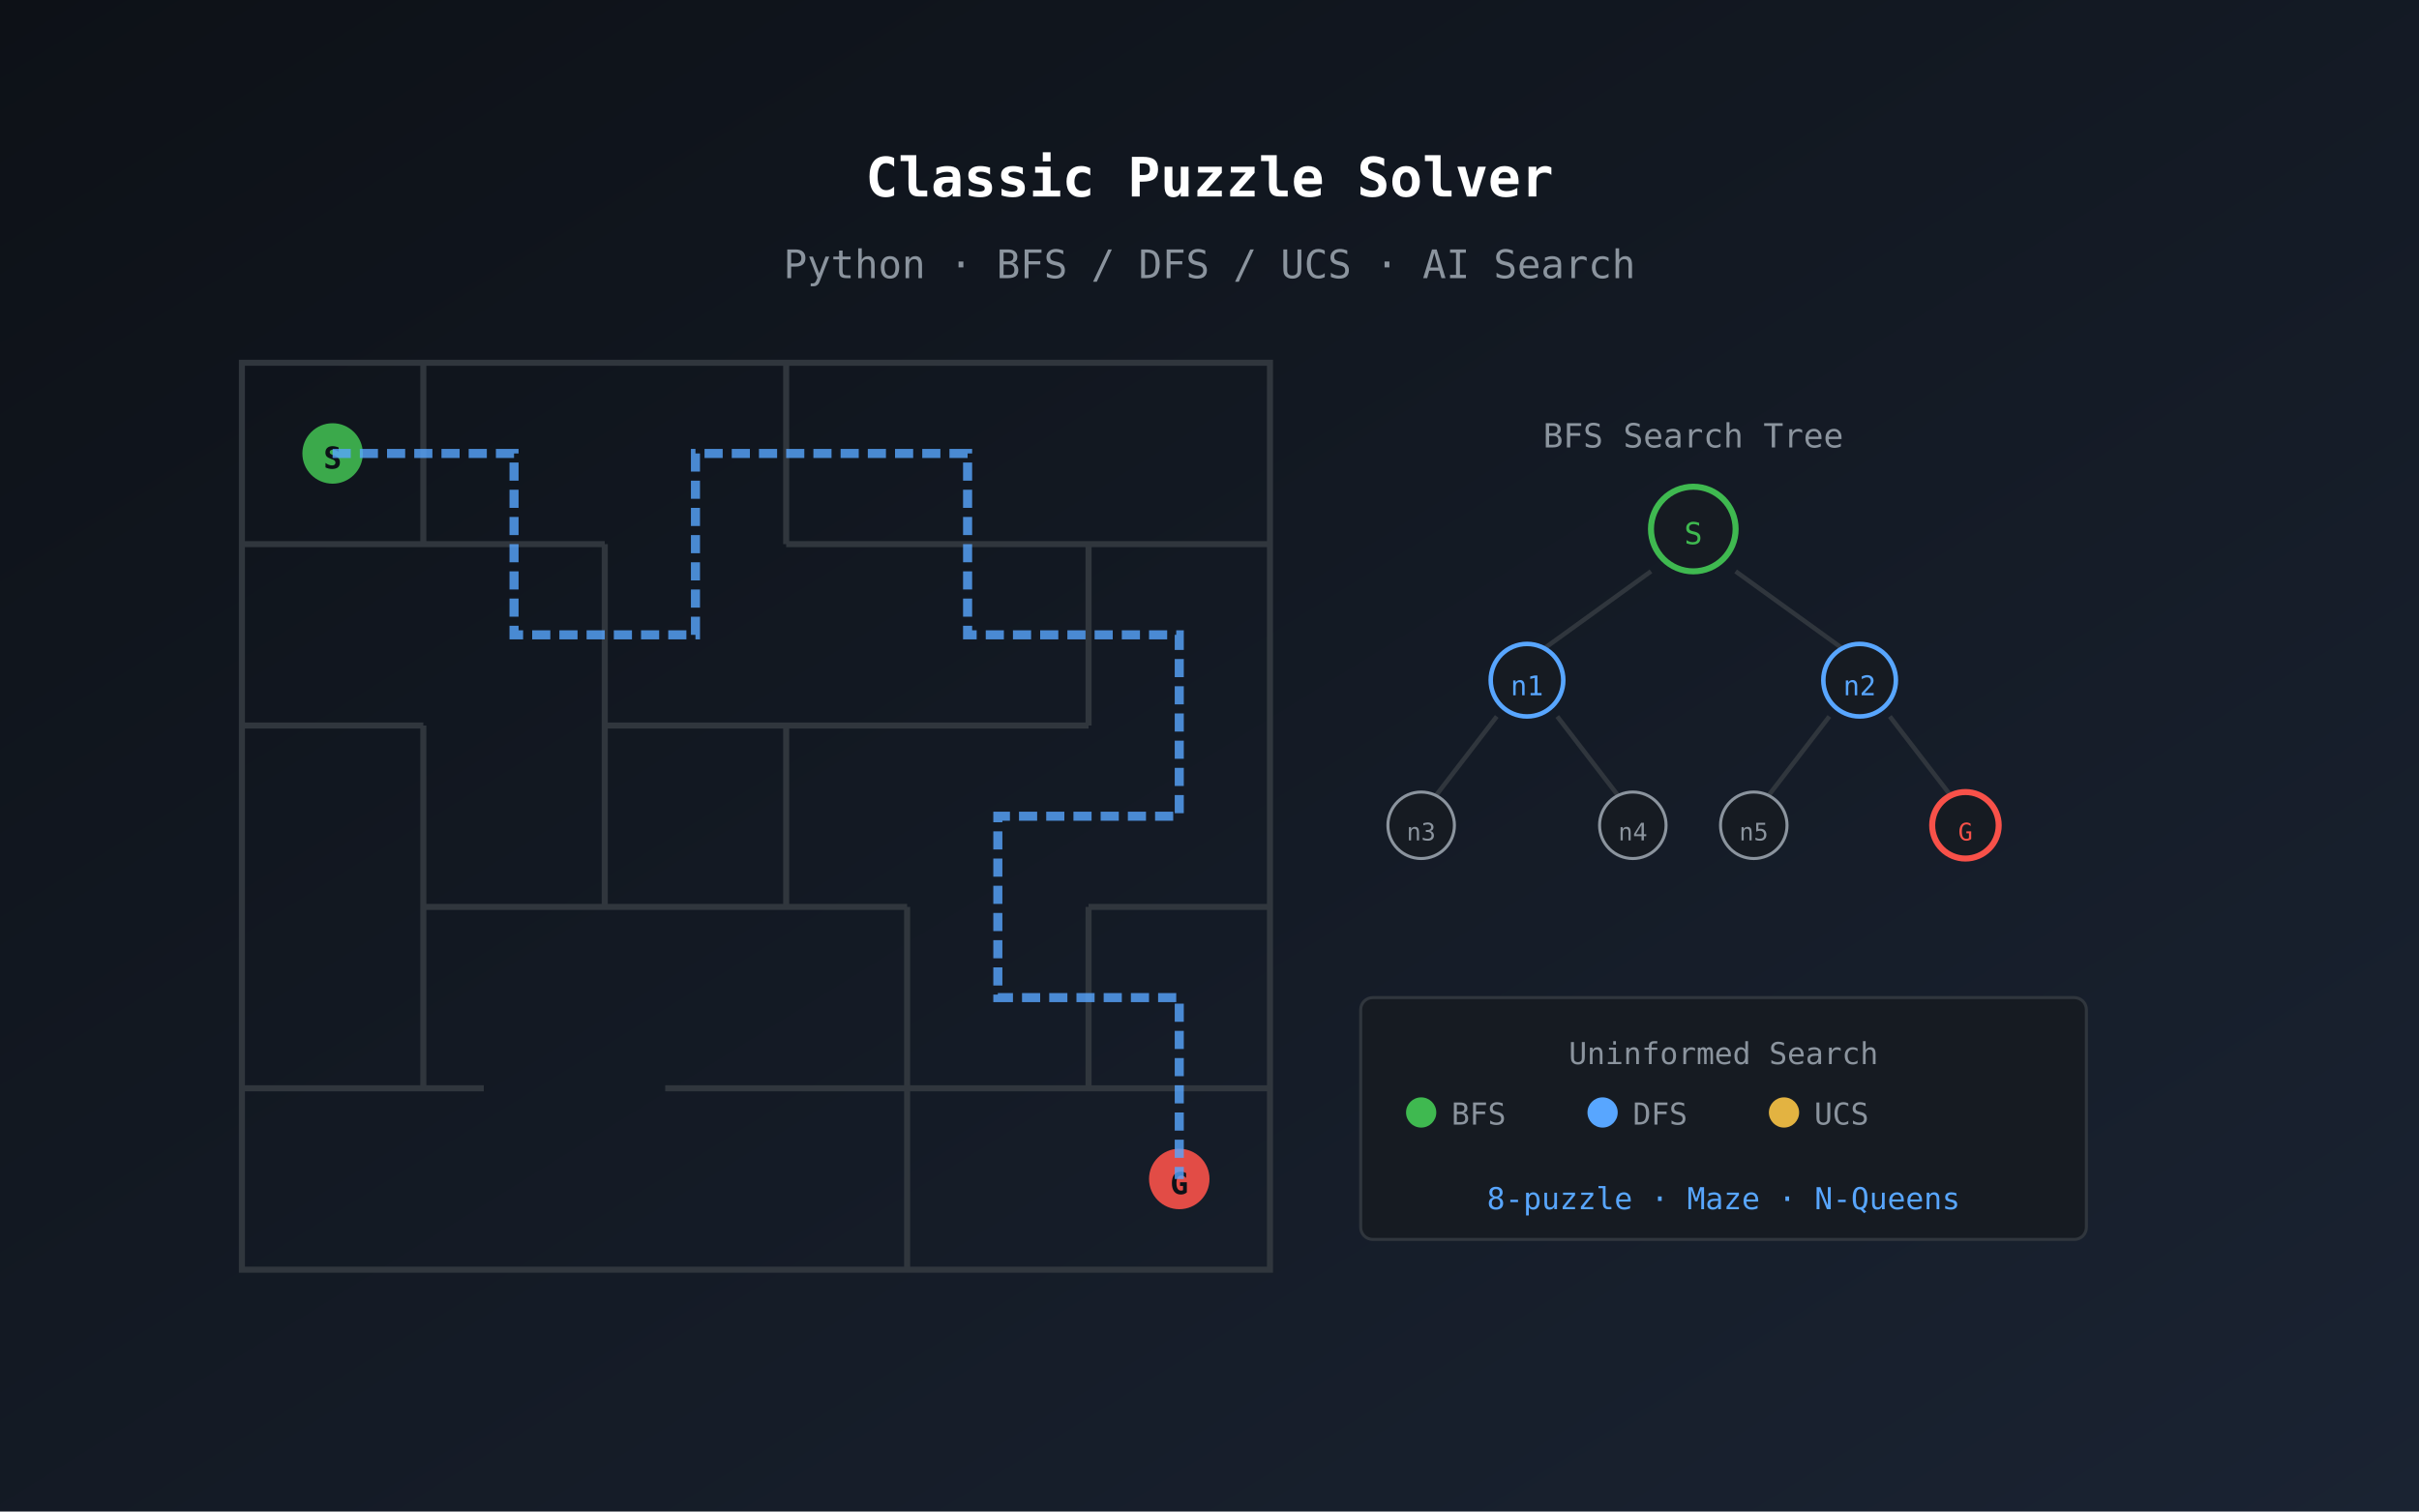
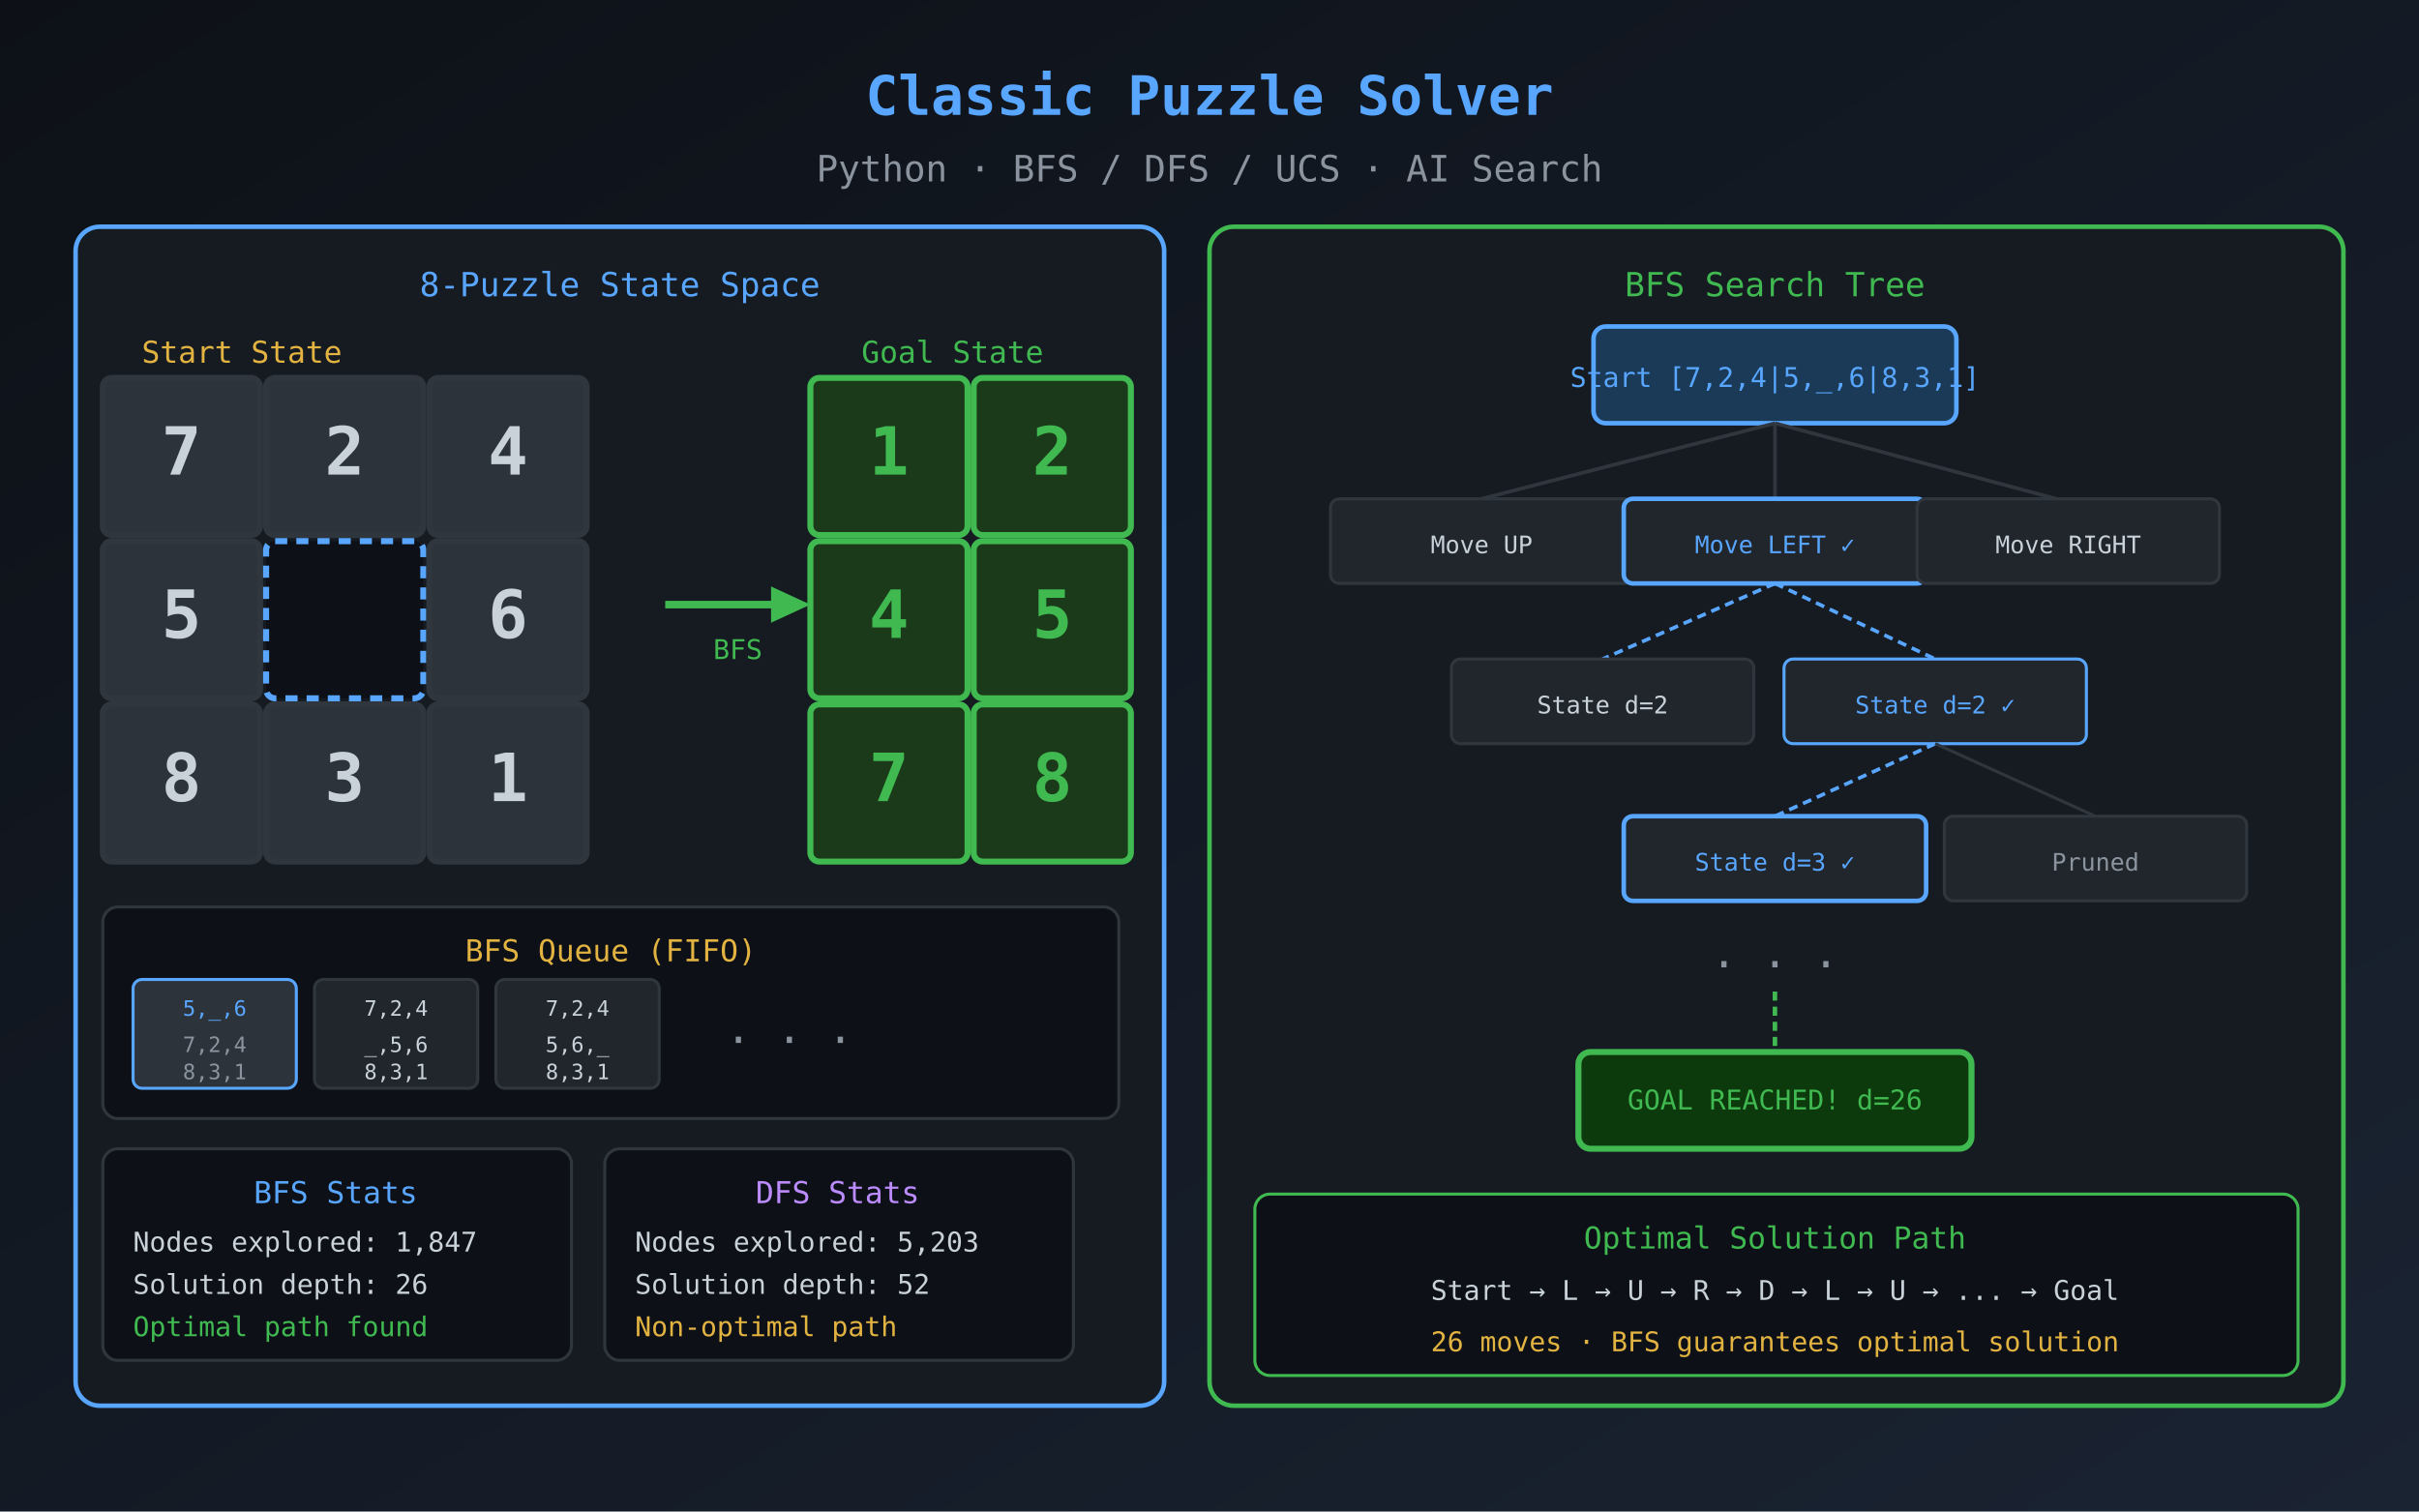
<svg xmlns="http://www.w3.org/2000/svg" viewBox="0 0 800 500" width="800" height="500">
  <defs>
-     <linearGradient id="bg" x1="0%" y1="0%" x2="100%" y2="100%">
+     <linearGradient id="bg26" x1="0%" y1="0%" x2="100%" y2="100%">
      <stop offset="0%" style="stop-color:#0d1117" />
      <stop offset="100%" style="stop-color:#1a2332" />
    </linearGradient>
  </defs>
-   <rect width="800" height="500" fill="url(#bg)" />
-   <g stroke="#30363d" stroke-width="2" fill="none">
-     <rect x="80" y="120" width="340" height="300" />
-     <line x1="80" y1="180" x2="200" y2="180" />
-     <line x1="260" y1="180" x2="420" y2="180" />
-     <line x1="80" y1="240" x2="140" y2="240" />
-     <line x1="200" y1="240" x2="360" y2="240" />
-     <line x1="140" y1="300" x2="300" y2="300" />
-     <line x1="360" y1="300" x2="420" y2="300" />
-     <line x1="80" y1="360" x2="160" y2="360" />
-     <line x1="220" y1="360" x2="420" y2="360" />
-     <line x1="140" y1="120" x2="140" y2="180" />
-     <line x1="140" y1="240" x2="140" y2="360" />
-     <line x1="200" y1="180" x2="200" y2="300" />
-     <line x1="260" y1="120" x2="260" y2="180" />
-     <line x1="260" y1="240" x2="260" y2="300" />
-     <line x1="300" y1="300" x2="300" y2="420" />
-     <line x1="360" y1="180" x2="360" y2="240" />
-     <line x1="360" y1="300" x2="360" y2="360" />
-   </g>
-   <circle cx="110" cy="150" r="10" fill="#3fb950" opacity="0.9" />
-   <text x="110" y="155" text-anchor="middle" fill="#0d1117" font-family="monospace" font-size="10" font-weight="bold">S</text>
-   <circle cx="390" cy="390" r="10" fill="#f85149" opacity="0.9" />
-   <text x="390" y="395" text-anchor="middle" fill="#0d1117" font-family="monospace" font-size="10" font-weight="bold">G</text>
-   <polyline points="110,150 170,150 170,210 230,210 230,150 320,150 320,210 390,210 390,270 330,270 330,330 390,330 390,390" fill="none" stroke="#58a6ff" stroke-width="3" stroke-dasharray="6,3" opacity="0.8" />
-   <text x="560" y="148" text-anchor="middle" fill="#8b949e" font-family="monospace" font-size="11">BFS Search Tree</text>
-   <circle cx="560" cy="175" r="14" fill="#161b22" stroke="#3fb950" stroke-width="2" />
-   <text x="560" y="180" text-anchor="middle" fill="#3fb950" font-family="monospace" font-size="10">S</text>
-   <line x1="546" y1="189" x2="510" y2="215" stroke="#30363d" stroke-width="1.5" />
-   <line x1="574" y1="189" x2="610" y2="215" stroke="#30363d" stroke-width="1.5" />
-   <circle cx="505" cy="225" r="12" fill="#161b22" stroke="#58a6ff" stroke-width="1.5" />
-   <text x="505" y="230" text-anchor="middle" fill="#58a6ff" font-family="monospace" font-size="9">n1</text>
-   <circle cx="615" cy="225" r="12" fill="#161b22" stroke="#58a6ff" stroke-width="1.5" />
-   <text x="615" y="230" text-anchor="middle" fill="#58a6ff" font-family="monospace" font-size="9">n2</text>
-   <line x1="495" y1="237" x2="475" y2="263" stroke="#30363d" stroke-width="1.5" />
-   <line x1="515" y1="237" x2="535" y2="263" stroke="#30363d" stroke-width="1.5" />
-   <line x1="605" y1="237" x2="585" y2="263" stroke="#30363d" stroke-width="1.5" />
-   <line x1="625" y1="237" x2="645" y2="263" stroke="#30363d" stroke-width="1.5" />
-   <circle cx="470" cy="273" r="11" fill="#161b22" stroke="#8b949e" stroke-width="1" />
-   <text x="470" y="278" text-anchor="middle" fill="#8b949e" font-family="monospace" font-size="8">n3</text>
-   <circle cx="540" cy="273" r="11" fill="#161b22" stroke="#8b949e" stroke-width="1" />
-   <text x="540" y="278" text-anchor="middle" fill="#8b949e" font-family="monospace" font-size="8">n4</text>
-   <circle cx="580" cy="273" r="11" fill="#161b22" stroke="#8b949e" stroke-width="1" />
-   <text x="580" y="278" text-anchor="middle" fill="#8b949e" font-family="monospace" font-size="8">n5</text>
-   <circle cx="650" cy="273" r="11" fill="#161b22" stroke="#f85149" stroke-width="2" />
-   <text x="650" y="278" text-anchor="middle" fill="#f85149" font-family="monospace" font-size="8">G</text>
-   <rect x="450" y="330" width="240" height="80" rx="4" fill="#161b22" stroke="#30363d" stroke-width="1" />
-   <text x="570" y="352" text-anchor="middle" fill="#8b949e" font-family="monospace" font-size="10">Uninformed Search</text>
-   <circle cx="470" cy="368" r="5" fill="#3fb950" />
-   <text x="480" y="372" fill="#8b949e" font-family="monospace" font-size="10"> BFS  </text>
-   <circle cx="530" cy="368" r="5" fill="#58a6ff" />
-   <text x="540" y="372" fill="#8b949e" font-family="monospace" font-size="10"> DFS  </text>
-   <circle cx="590" cy="368" r="5" fill="#e3b341" />
-   <text x="600" y="372" fill="#8b949e" font-family="monospace" font-size="10"> UCS</text>
-   <text x="570" y="400" text-anchor="middle" fill="#58a6ff" font-family="monospace" font-size="10">8-puzzle · Maze · N-Queens</text>
-   <text x="400" y="65" text-anchor="middle" fill="#ffffff" font-family="monospace" font-size="18" font-weight="bold">Classic Puzzle Solver</text>
-   <text x="400" y="92" text-anchor="middle" fill="#8b949e" font-family="monospace" font-size="13">Python · BFS / DFS / UCS · AI Search</text>
+   <rect width="800" height="500" fill="url(#bg26)" />
+   <text x="400" y="38" text-anchor="middle" font-family="monospace" font-size="18" font-weight="bold" fill="#58a6ff">Classic Puzzle Solver</text>
+   <text x="400" y="60" text-anchor="middle" font-family="monospace" font-size="12" fill="#8b949e">Python · BFS / DFS / UCS · AI Search</text>
+   <rect x="25" y="75" width="360" height="390" rx="8" fill="#161b22" stroke="#58a6ff" stroke-width="1.5" />
+   <text x="205" y="98" text-anchor="middle" font-family="monospace" font-size="11" fill="#58a6ff">8-Puzzle State Space</text>
+   <text x="80" y="120" text-anchor="middle" font-family="monospace" font-size="10" fill="#e3b341">Start State</text>
+   <rect x="34" y="125" width="52" height="52" rx="3" fill="#2d333b" stroke="#30363d" stroke-width="2" />
+   <text x="60" y="157" text-anchor="middle" font-family="monospace" font-size="22" font-weight="bold" fill="#c9d1d9">7</text>
+   <rect x="88" y="125" width="52" height="52" rx="3" fill="#2d333b" stroke="#30363d" stroke-width="2" />
+   <text x="114" y="157" text-anchor="middle" font-family="monospace" font-size="22" font-weight="bold" fill="#c9d1d9">2</text>
+   <rect x="142" y="125" width="52" height="52" rx="3" fill="#2d333b" stroke="#30363d" stroke-width="2" />
+   <text x="168" y="157" text-anchor="middle" font-family="monospace" font-size="22" font-weight="bold" fill="#c9d1d9">4</text>
+   <rect x="34" y="179" width="52" height="52" rx="3" fill="#2d333b" stroke="#30363d" stroke-width="2" />
+   <text x="60" y="211" text-anchor="middle" font-family="monospace" font-size="22" font-weight="bold" fill="#c9d1d9">5</text>
+   <rect x="88" y="179" width="52" height="52" rx="3" fill="#0d1117" stroke="#58a6ff" stroke-width="2" stroke-dasharray="4,3" />
+   <rect x="142" y="179" width="52" height="52" rx="3" fill="#2d333b" stroke="#30363d" stroke-width="2" />
+   <text x="168" y="211" text-anchor="middle" font-family="monospace" font-size="22" font-weight="bold" fill="#c9d1d9">6</text>
+   <rect x="34" y="233" width="52" height="52" rx="3" fill="#2d333b" stroke="#30363d" stroke-width="2" />
+   <text x="60" y="265" text-anchor="middle" font-family="monospace" font-size="22" font-weight="bold" fill="#c9d1d9">8</text>
+   <rect x="88" y="233" width="52" height="52" rx="3" fill="#2d333b" stroke="#30363d" stroke-width="2" />
+   <text x="114" y="265" text-anchor="middle" font-family="monospace" font-size="22" font-weight="bold" fill="#c9d1d9">3</text>
+   <rect x="142" y="233" width="52" height="52" rx="3" fill="#2d333b" stroke="#30363d" stroke-width="2" />
+   <text x="168" y="265" text-anchor="middle" font-family="monospace" font-size="22" font-weight="bold" fill="#c9d1d9">1</text>
+   <line x1="220" y1="200" x2="260" y2="200" stroke="#3fb950" stroke-width="2.5" />
+   <polygon points="255,194 268,200 255,206" fill="#3fb950" />
+   <text x="244" y="218" text-anchor="middle" font-family="monospace" font-size="9" fill="#3fb950">BFS</text>
+   <text x="315" y="120" text-anchor="middle" font-family="monospace" font-size="10" fill="#3fb950">Goal State</text>
+   <rect x="268" y="125" width="52" height="52" rx="3" fill="#1a3a1a" stroke="#3fb950" stroke-width="2" />
+   <text x="294" y="157" text-anchor="middle" font-family="monospace" font-size="22" font-weight="bold" fill="#3fb950">1</text>
+   <rect x="322" y="125" width="52" height="52" rx="3" fill="#1a3a1a" stroke="#3fb950" stroke-width="2" />
+   <text x="348" y="157" text-anchor="middle" font-family="monospace" font-size="22" font-weight="bold" fill="#3fb950">2</text>
+   <rect x="268" y="179" width="52" height="52" rx="3" fill="#1a3a1a" stroke="#3fb950" stroke-width="2" />
+   <text x="294" y="211" text-anchor="middle" font-family="monospace" font-size="22" font-weight="bold" fill="#3fb950">4</text>
+   <rect x="322" y="179" width="52" height="52" rx="3" fill="#1a3a1a" stroke="#3fb950" stroke-width="2" />
+   <text x="348" y="211" text-anchor="middle" font-family="monospace" font-size="22" font-weight="bold" fill="#3fb950">5</text>
+   <rect x="268" y="233" width="52" height="52" rx="3" fill="#1a3a1a" stroke="#3fb950" stroke-width="2" />
+   <text x="294" y="265" text-anchor="middle" font-family="monospace" font-size="22" font-weight="bold" fill="#3fb950">7</text>
+   <rect x="322" y="233" width="52" height="52" rx="3" fill="#1a3a1a" stroke="#3fb950" stroke-width="2" />
+   <text x="348" y="265" text-anchor="middle" font-family="monospace" font-size="22" font-weight="bold" fill="#3fb950">8</text>
+   <rect x="376" y="125" width="0" height="0" />
+   <rect x="34" y="300" width="336" height="70" rx="5" fill="#0d1117" stroke="#30363d" stroke-width="1" />
+   <text x="202" y="318" text-anchor="middle" font-family="monospace" font-size="10" fill="#e3b341">BFS Queue (FIFO)</text>
+   <rect x="44" y="324" width="54" height="36" rx="3" fill="#2d333b" stroke="#58a6ff" stroke-width="1" />
+   <text x="71" y="336" text-anchor="middle" font-family="monospace" font-size="7" fill="#58a6ff">5,_,6</text>
+   <text x="71" y="348" text-anchor="middle" font-family="monospace" font-size="7" fill="#8b949e">7,2,4</text>
+   <text x="71" y="357" text-anchor="middle" font-family="monospace" font-size="7" fill="#8b949e">8,3,1</text>
+   <rect x="104" y="324" width="54" height="36" rx="3" fill="#21262d" stroke="#30363d" stroke-width="1" />
+   <text x="131" y="336" text-anchor="middle" font-family="monospace" font-size="7" fill="#c9d1d9">7,2,4</text>
+   <text x="131" y="348" text-anchor="middle" font-family="monospace" font-size="7" fill="#c9d1d9">_,5,6</text>
+   <text x="131" y="357" text-anchor="middle" font-family="monospace" font-size="7" fill="#c9d1d9">8,3,1</text>
+   <rect x="164" y="324" width="54" height="36" rx="3" fill="#21262d" stroke="#30363d" stroke-width="1" />
+   <text x="191" y="336" text-anchor="middle" font-family="monospace" font-size="7" fill="#c9d1d9">7,2,4</text>
+   <text x="191" y="348" text-anchor="middle" font-family="monospace" font-size="7" fill="#c9d1d9">5,6,_</text>
+   <text x="191" y="357" text-anchor="middle" font-family="monospace" font-size="7" fill="#c9d1d9">8,3,1</text>
+   <text x="240" y="345" font-family="monospace" font-size="14" fill="#8b949e">. . .</text>
+   <rect x="34" y="380" width="155" height="70" rx="5" fill="#0d1117" stroke="#30363d" stroke-width="1" />
+   <text x="111" y="398" text-anchor="middle" font-family="monospace" font-size="10" fill="#58a6ff">BFS Stats</text>
+   <text x="44" y="414" font-family="monospace" font-size="9" fill="#c9d1d9">Nodes explored: 1,847</text>
+   <text x="44" y="428" font-family="monospace" font-size="9" fill="#c9d1d9">Solution depth: 26</text>
+   <text x="44" y="442" font-family="monospace" font-size="9" fill="#3fb950">Optimal path found</text>
+   <rect x="200" y="380" width="155" height="70" rx="5" fill="#0d1117" stroke="#30363d" stroke-width="1" />
+   <text x="277" y="398" text-anchor="middle" font-family="monospace" font-size="10" fill="#bc8cff">DFS Stats</text>
+   <text x="210" y="414" font-family="monospace" font-size="9" fill="#c9d1d9">Nodes explored: 5,203</text>
+   <text x="210" y="428" font-family="monospace" font-size="9" fill="#c9d1d9">Solution depth: 52</text>
+   <text x="210" y="442" font-family="monospace" font-size="9" fill="#e3b341">Non-optimal path</text>
+   <rect x="400" y="75" width="375" height="390" rx="8" fill="#161b22" stroke="#3fb950" stroke-width="1.5" />
+   <text x="587" y="98" text-anchor="middle" font-family="monospace" font-size="11" fill="#3fb950">BFS Search Tree</text>
+   <rect x="527" y="108" width="120" height="32" rx="4" fill="#1a3a58" stroke="#58a6ff" stroke-width="1.5" />
+   <text x="587" y="128" text-anchor="middle" font-family="monospace" font-size="9" fill="#58a6ff">Start [7,2,4|5,_,6|8,3,1]</text>
+   <line x1="587" y1="140" x2="490" y2="165" stroke="#30363d" stroke-width="1.2" />
+   <line x1="587" y1="140" x2="587" y2="165" stroke="#30363d" stroke-width="1.2" />
+   <line x1="587" y1="140" x2="680" y2="165" stroke="#30363d" stroke-width="1.2" />
+   <rect x="440" y="165" width="100" height="28" rx="3" fill="#21262d" stroke="#30363d" stroke-width="1" />
+   <text x="490" y="183" text-anchor="middle" font-family="monospace" font-size="8" fill="#c9d1d9">Move UP</text>
+   <rect x="537" y="165" width="100" height="28" rx="3" fill="#21262d" stroke="#58a6ff" stroke-width="1.5" />
+   <text x="587" y="183" text-anchor="middle" font-family="monospace" font-size="8" fill="#58a6ff">Move LEFT ✓</text>
+   <rect x="634" y="165" width="100" height="28" rx="3" fill="#21262d" stroke="#30363d" stroke-width="1" />
+   <text x="684" y="183" text-anchor="middle" font-family="monospace" font-size="8" fill="#c9d1d9">Move RIGHT</text>
+   <line x1="587" y1="193" x2="530" y2="218" stroke="#58a6ff" stroke-width="1.2" stroke-dasharray="3,2" />
+   <line x1="587" y1="193" x2="640" y2="218" stroke="#58a6ff" stroke-width="1.2" stroke-dasharray="3,2" />
+   <rect x="480" y="218" width="100" height="28" rx="3" fill="#21262d" stroke="#30363d" stroke-width="1" />
+   <text x="530" y="236" text-anchor="middle" font-family="monospace" font-size="8" fill="#c9d1d9">State d=2</text>
+   <rect x="590" y="218" width="100" height="28" rx="3" fill="#21262d" stroke="#58a6ff" stroke-width="1" />
+   <text x="640" y="236" text-anchor="middle" font-family="monospace" font-size="8" fill="#58a6ff">State d=2 ✓</text>
+   <line x1="640" y1="246" x2="587" y2="270" stroke="#58a6ff" stroke-width="1.2" stroke-dasharray="3,2" />
+   <line x1="640" y1="246" x2="693" y2="270" stroke="#30363d" stroke-width="1" />
+   <rect x="537" y="270" width="100" height="28" rx="3" fill="#21262d" stroke="#58a6ff" stroke-width="1.5" />
+   <text x="587" y="288" text-anchor="middle" font-family="monospace" font-size="8" fill="#58a6ff">State d=3 ✓</text>
+   <rect x="643" y="270" width="100" height="28" rx="3" fill="#21262d" stroke="#30363d" stroke-width="1" />
+   <text x="693" y="288" text-anchor="middle" font-family="monospace" font-size="8" fill="#8b949e">Pruned</text>
+   <text x="587" y="320" text-anchor="middle" font-family="monospace" font-size="14" fill="#8b949e">. . .</text>
+   <line x1="587" y1="328" x2="587" y2="348" stroke="#3fb950" stroke-width="1.5" stroke-dasharray="3,2" />
+   <rect x="522" y="348" width="130" height="32" rx="4" fill="#0d3a0d" stroke="#3fb950" stroke-width="2" />
+   <text x="587" y="367" text-anchor="middle" font-family="monospace" font-size="9" fill="#3fb950">GOAL REACHED! d=26</text>
+   <rect x="415" y="395" width="345" height="60" rx="5" fill="#0d1117" stroke="#3fb950" stroke-width="1" />
+   <text x="587" y="413" text-anchor="middle" font-family="monospace" font-size="10" fill="#3fb950">Optimal Solution Path</text>
+   <text x="587" y="430" text-anchor="middle" font-family="monospace" font-size="9" fill="#c9d1d9">Start → L → U → R → D → L → U → ... → Goal</text>
+   <text x="587" y="447" text-anchor="middle" font-family="monospace" font-size="9" fill="#e3b341">26 moves · BFS guarantees optimal solution</text>
</svg>
